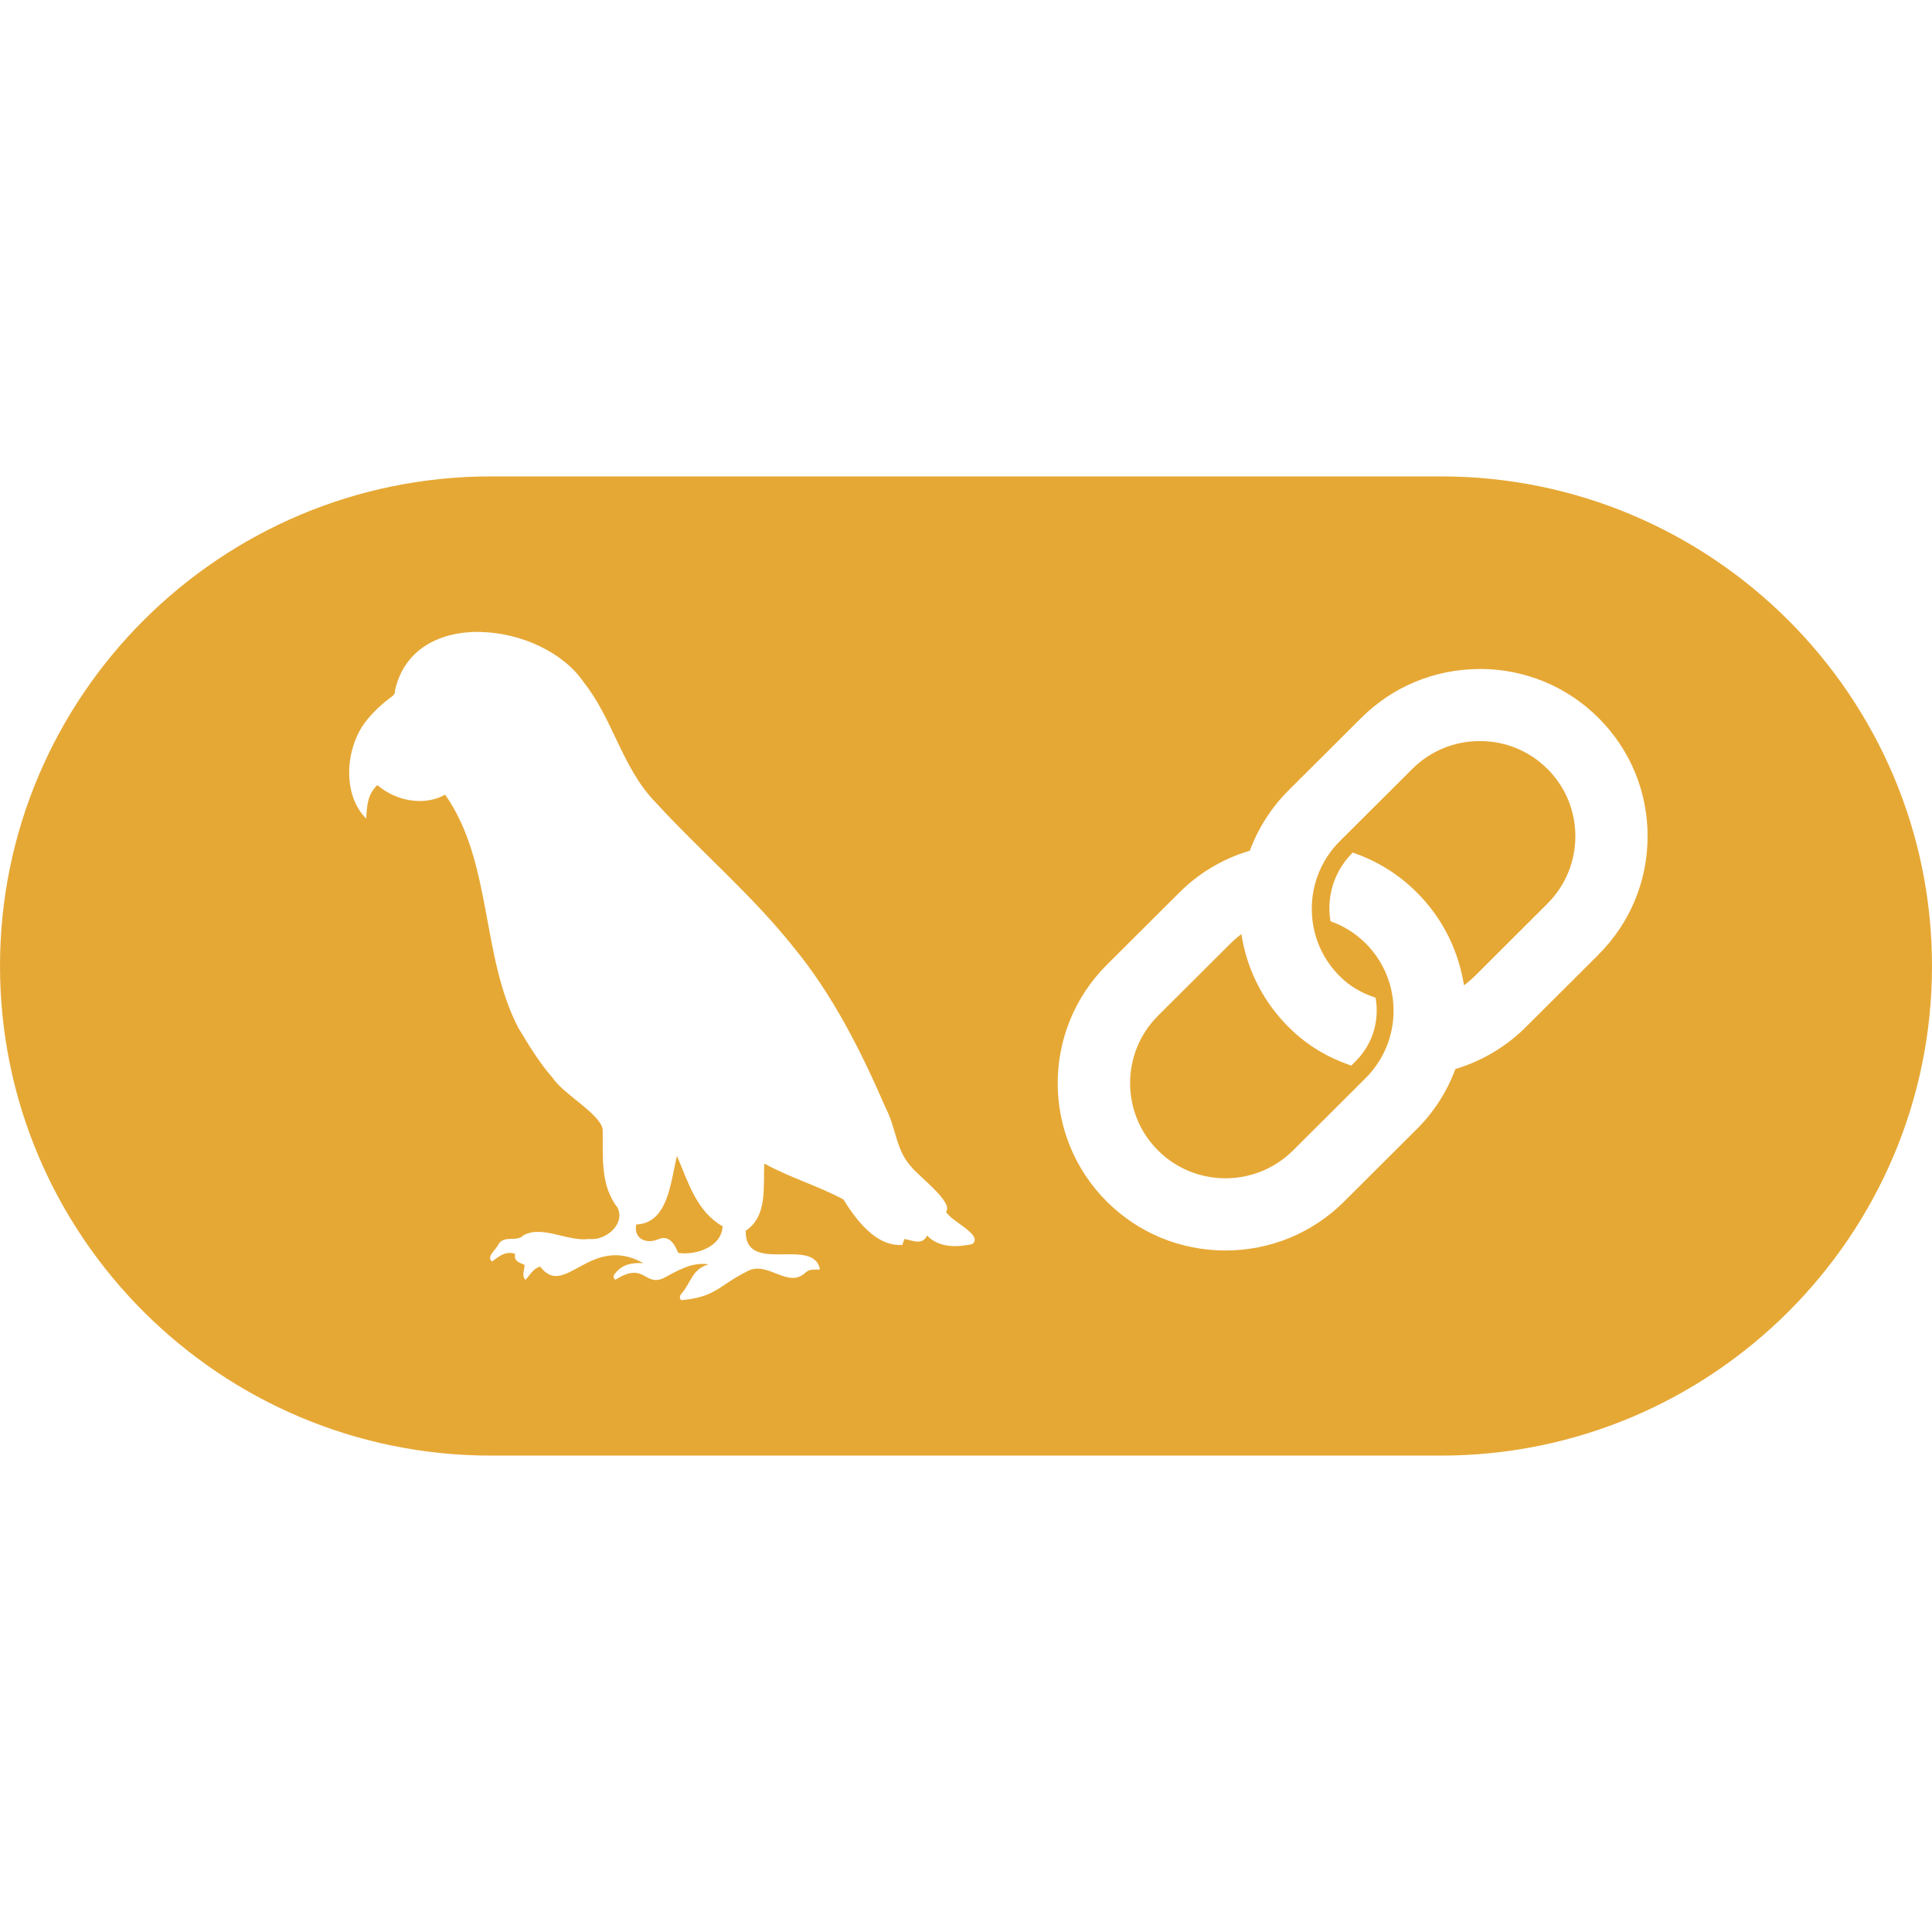
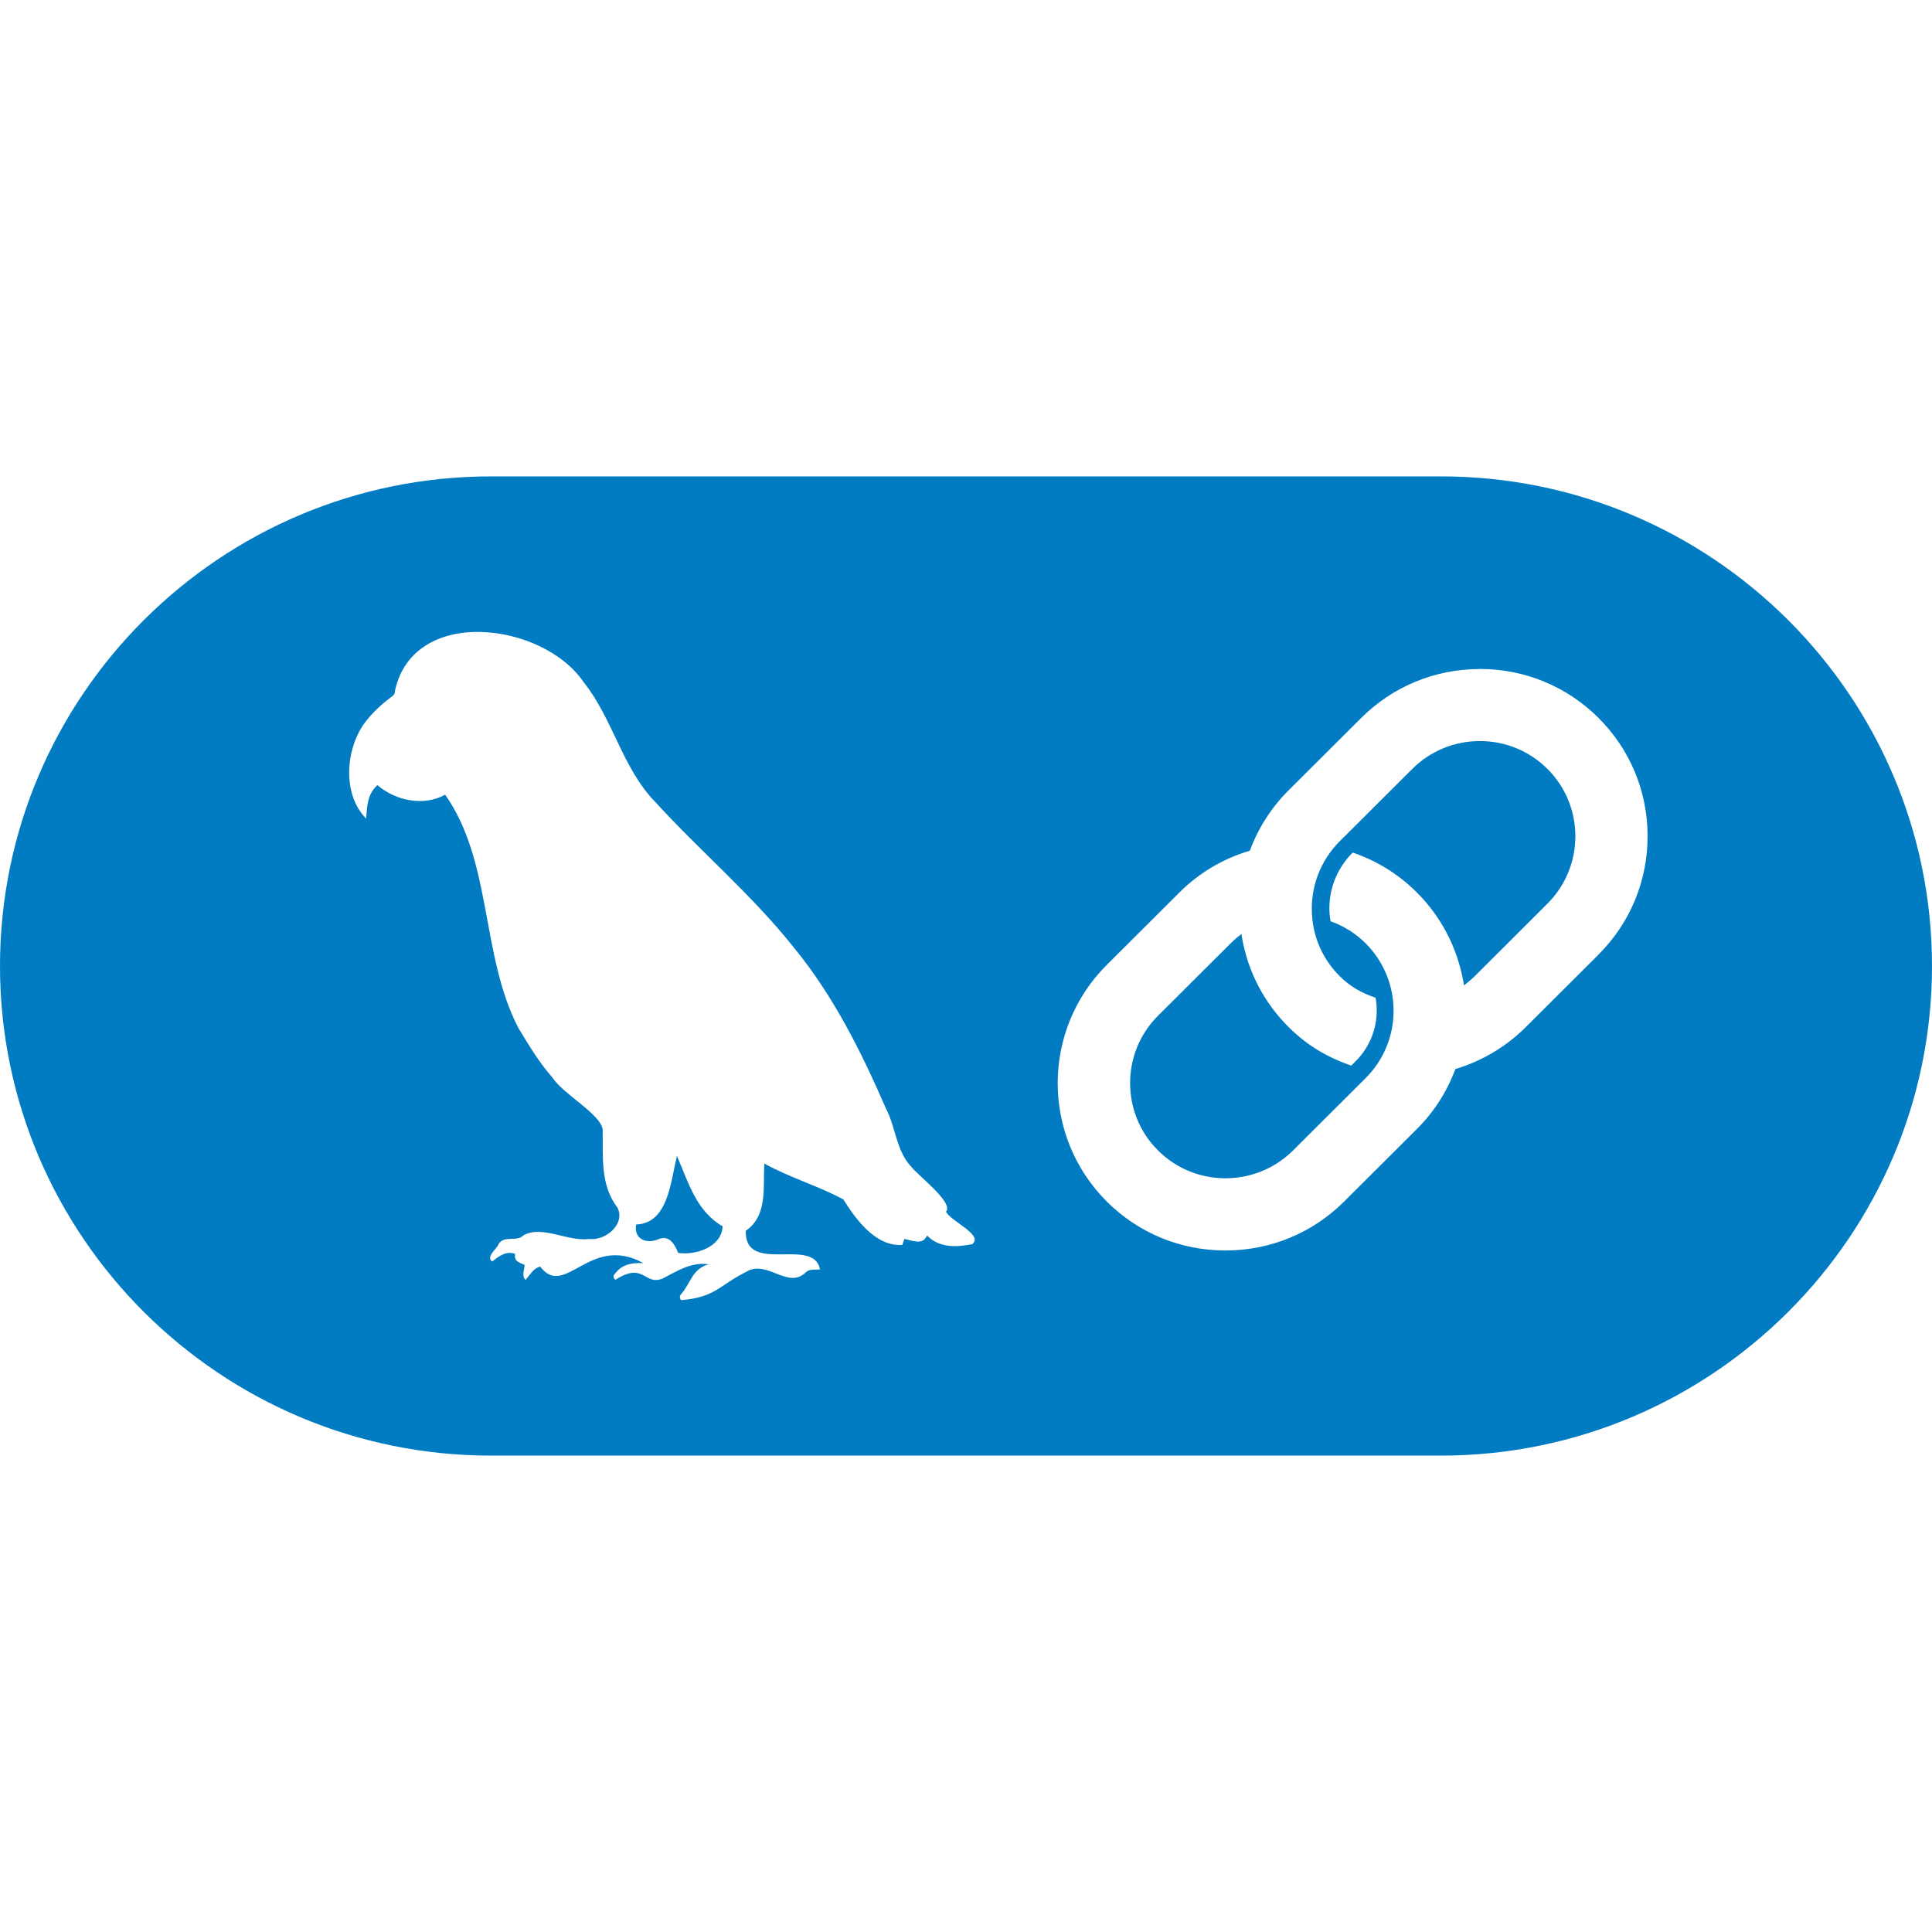
- <svg xmlns="http://www.w3.org/2000/svg" fill="#E6A835" role="img" viewBox="0 0 24 24">
+ <svg xmlns="http://www.w3.org/2000/svg" fill="#017CC3" role="img" viewBox="0 0 24 24">
  <path d="M6.099 5.918C2.736 5.918 0 8.646 0 12s2.736 6.082 6.099 6.082h11.802C21.264 18.082 24 15.354 24 12s-2.736-6.082-6.099-6.082ZM5.977 7.851c.493.012 1.02.25 1.273.623.367.459.478 1.067.894 1.493.56.612 1.199 1.151 1.716 1.802.489.595.839 1.294 1.144 1.998.124.234.126.52.31.72.091.12.535.448.438.565.056.12.47.286.326.403-.194.04-.413.048-.562-.107-.055.126-.183.06-.282.043a4 4 0 0 0-.025.074c-.329.022-.575-.313-.732-.565-.311-.168-.664-.27-.982-.446-.018.289.045.648-.231.835-.014.556.844.066.922.48-.061.007-.129-.009-.177.037-.224.217-.48-.165-.739-.007-.346.174-.381.316-.81.352-.024-.036-.014-.059.006-.081.121-.14.13-.305.336-.364-.212-.033-.39.083-.569.176-.232.095-.23-.214-.588.016-.04-.032-.021-.061.002-.086.091-.111.21-.127.345-.121-.663-.369-.975.451-1.281.043-.092.024-.127.107-.184.165-.05-.055-.012-.121-.01-.186-.06-.028-.136-.041-.118-.137-.117-.04-.199.029-.286.095-.079-.061.053-.149.078-.212.07-.122.23-.025.311-.113.231-.131.552.081.816.045.203.025.454-.182.353-.39-.217-.277-.179-.639-.184-.97-.027-.193-.491-.438-.625-.646-.166-.187-.295-.405-.424-.618-.467-.901-.32-2.058-.908-2.895-.266.147-.613.077-.842-.119-.124.113-.129.26-.139.416-.297-.296-.259-.856-.022-1.185.097-.13.213-.237.342-.332.029-.021.039-.042.038-.075.117-.527.576-.739 1.069-.727m12.407.46c.557 0 1.081.216 1.474.608s.61.914.61 1.47c0 .556-.217 1.078-.61 1.47v.001l-.902.899a2.08 2.08 0 0 1-.86.517l-.016.005-.006.016a2.05 2.05 0 0 1-.474.731l-.902.899c-.393.392-.917.608-1.474.608s-1.081-.216-1.474-.608c-.813-.811-.813-2.129 0-2.94l.902-.899a2.056 2.056 0 0 1 .858-.514l.017-.005.006-.016a2.07 2.07 0 0 1 .475-.734l.902-.899c.393-.392.917-.608 1.474-.608zm0 .896a1.18 1.18 0 0 0-.839.346l-.902.899a1.181 1.181 0 0 0-.343.925l.005.057c.032.265.149.504.337.692.13.13.273.211.447.269a.9.9 0 0 1 .014.158.884.884 0 0 1-.261.63l-.055.055c-.301-.103-.552-.253-.779-.479a2.06 2.06 0 0 1-.576-1.097l-.01-.058-.046.037a1.1 1.1 0 0 0-.088.079l-.902.899c-.462.461-.462 1.212 0 1.673.231.231.535.346.839.346.304 0 .608-.116.839-.346l.902-.899c.462-.461.462-1.211 0-1.673a1.17 1.17 0 0 0-.437-.275 1 1 0 0 1-.014-.161c0-.259.102-.505.29-.692.302.103.57.269.796.495.301.3.499.679.576 1.097l.011.058.045-.037a1.1 1.1 0 0 0 .089-.079l.902-.9c.462-.461.463-1.212 0-1.673a1.18 1.18 0 0 0-.84-.346Zm-9.973 5.157-.001.001c-.079.308-.105.832-.506.847-.033.178.123.244.266.187.141-.065.208.051.256.166.218.032.539-.072.552-.33-.325-.187-.425-.542-.566-.871" />
</svg>
